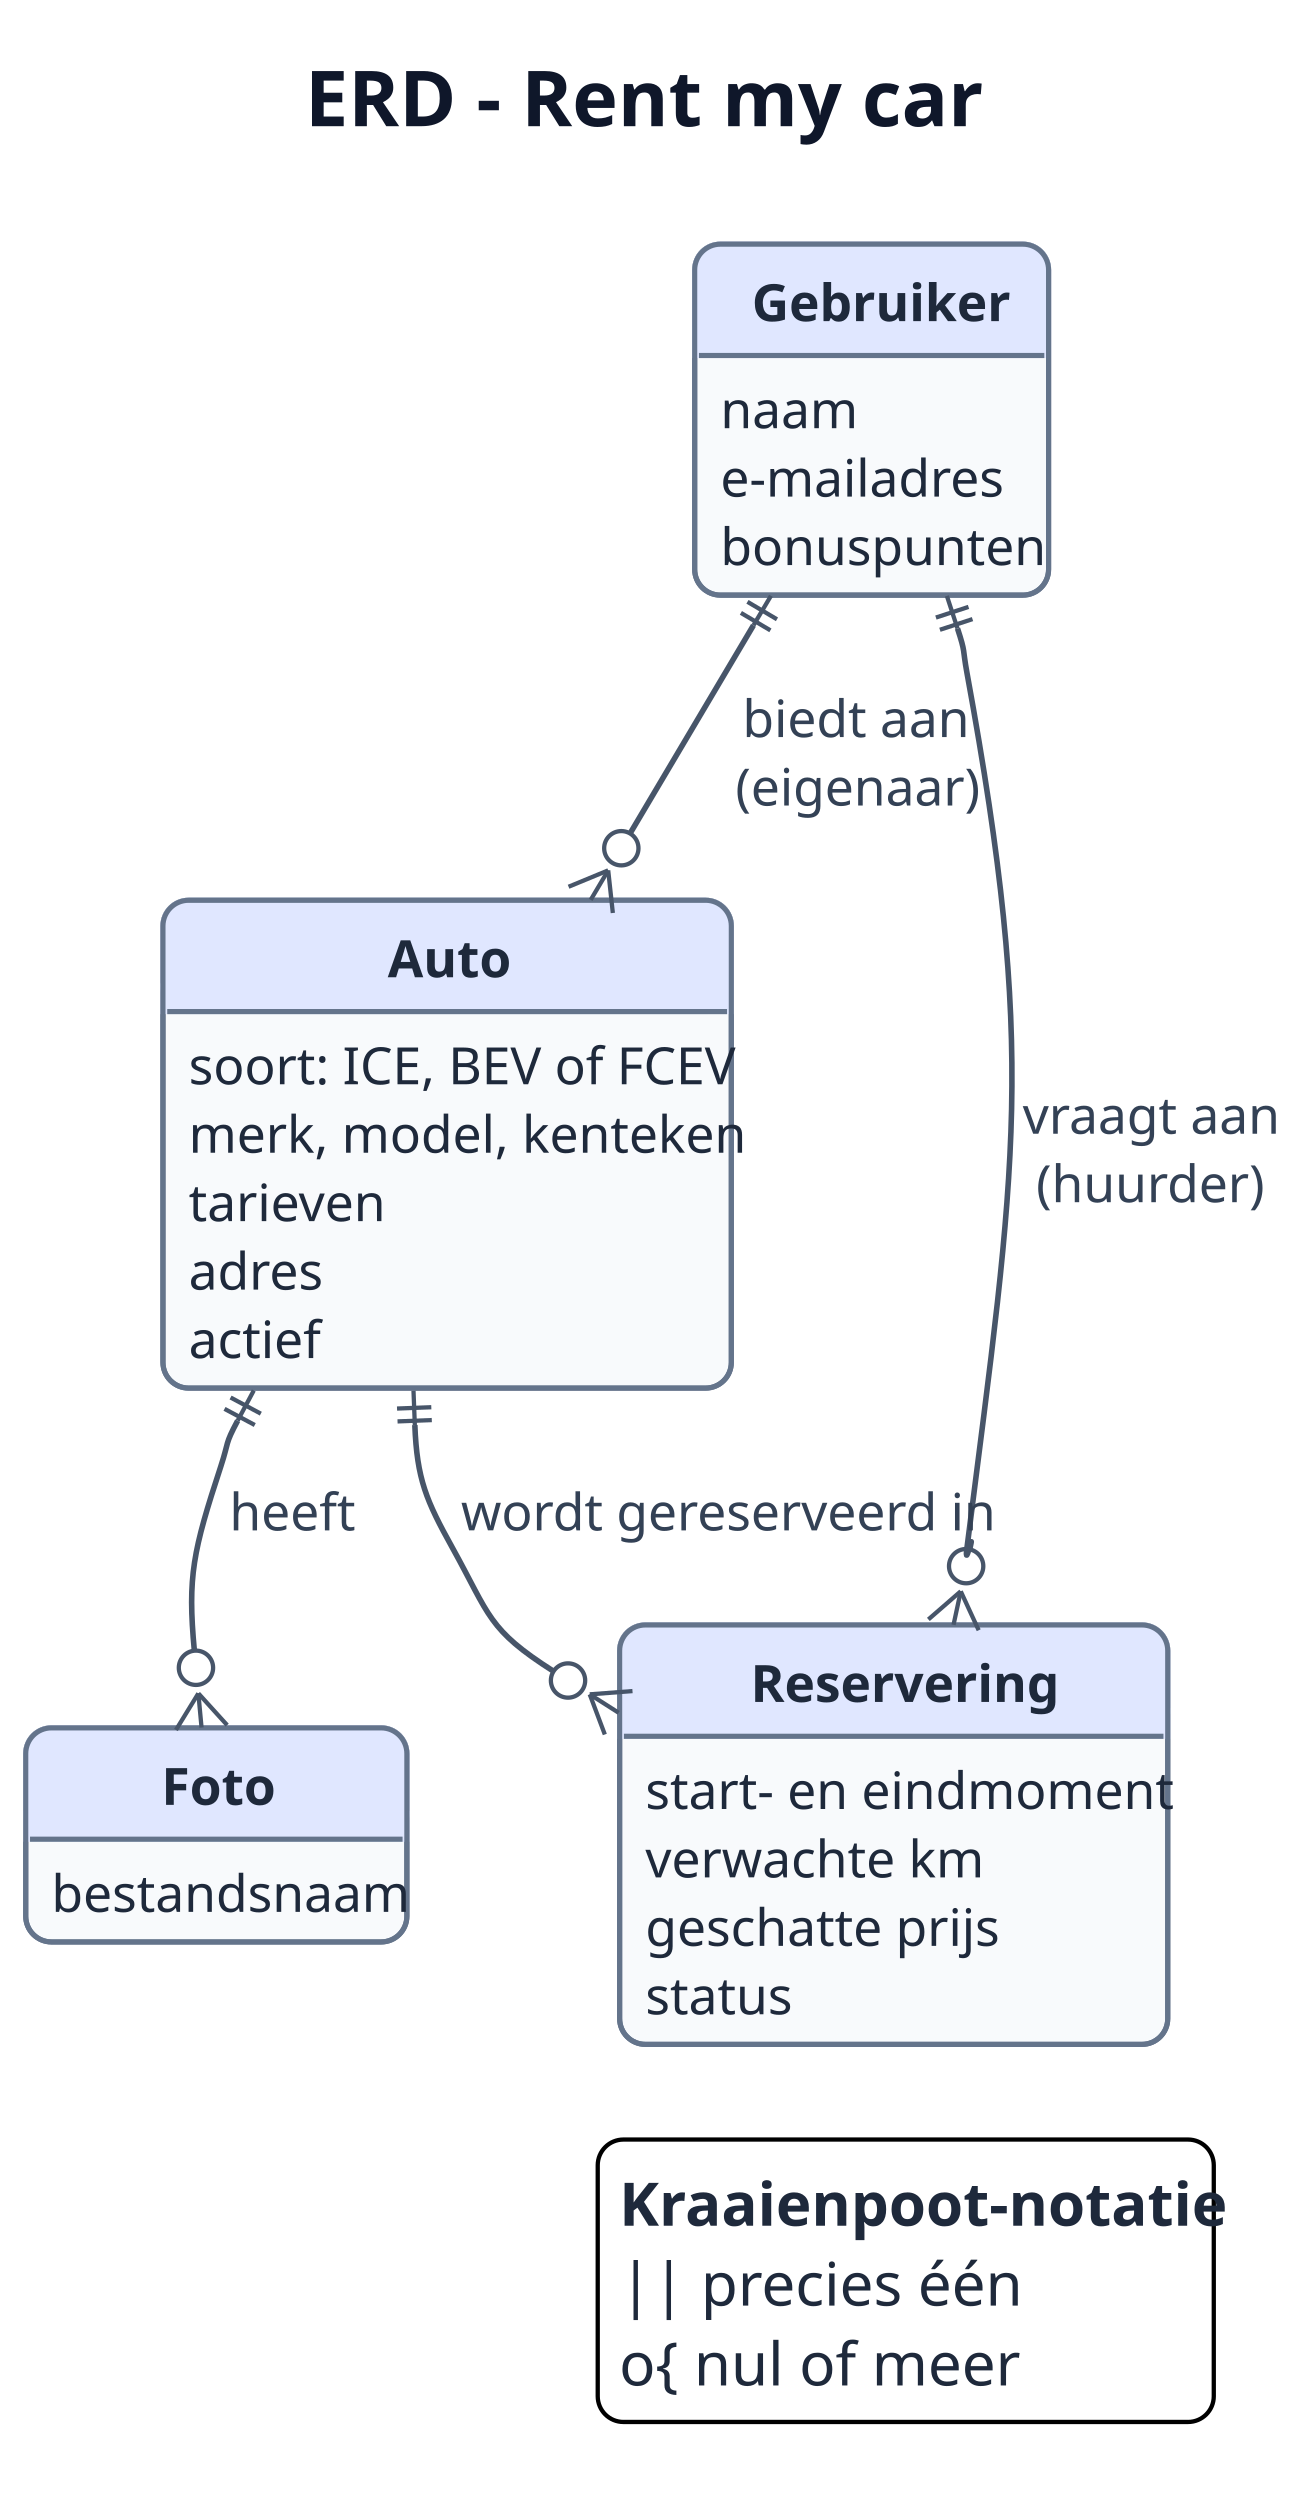
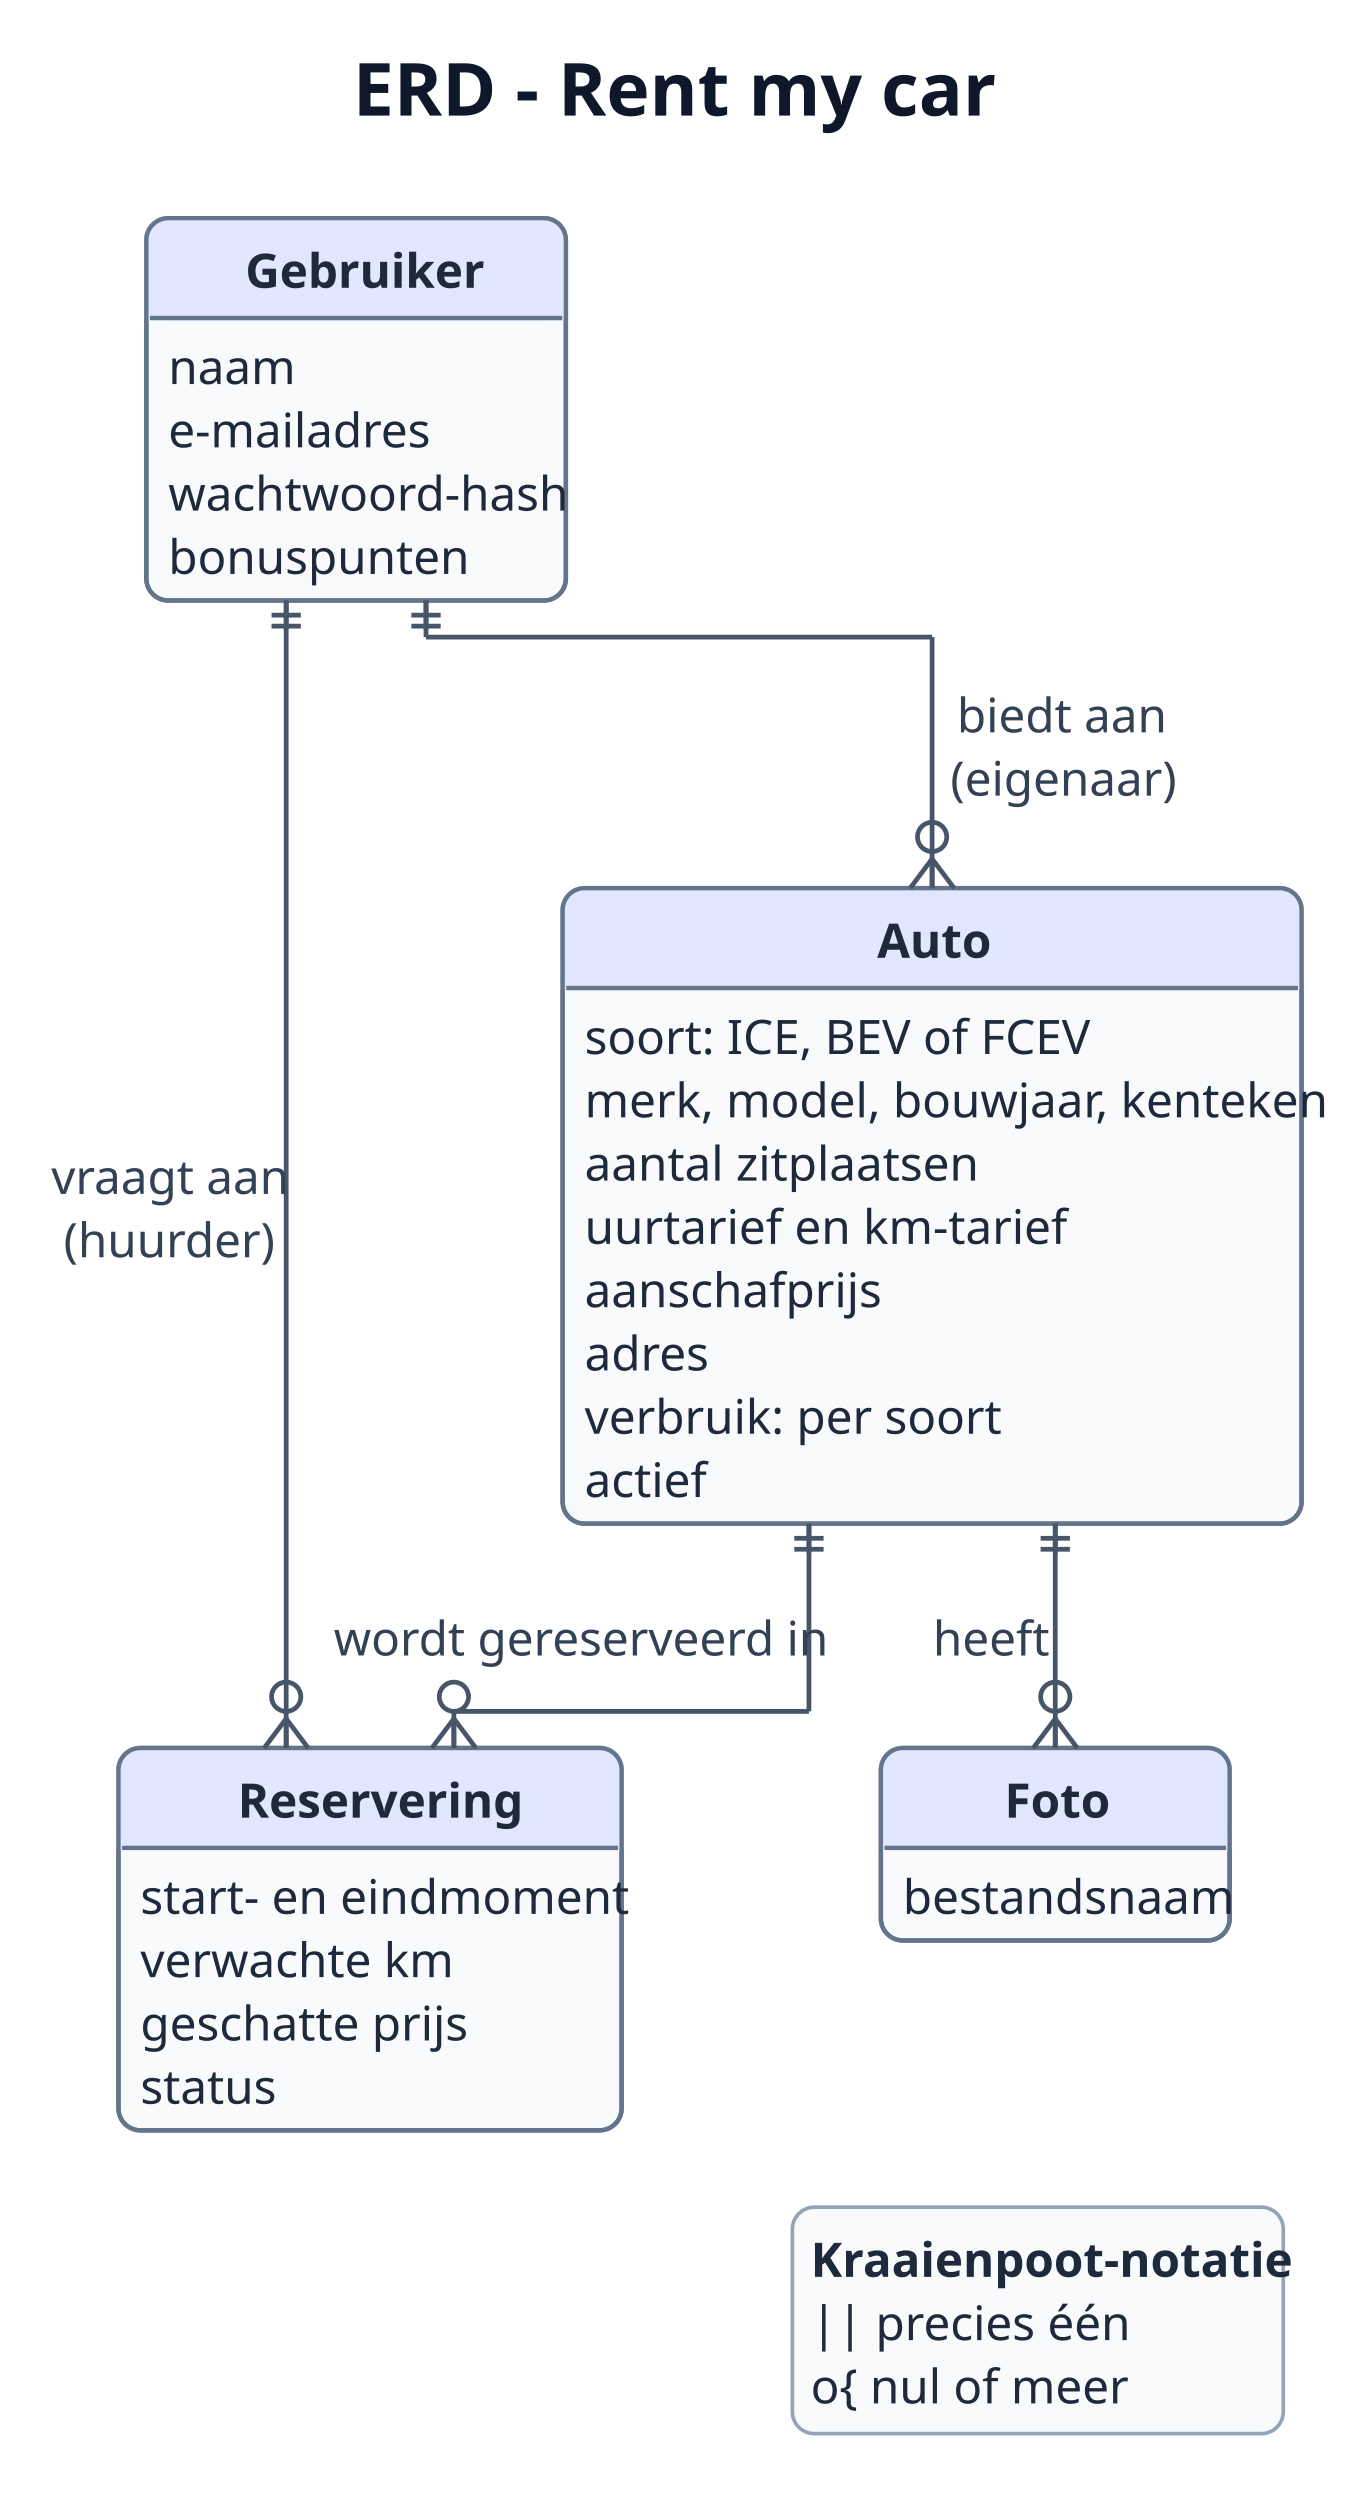
- <svg xmlns="http://www.w3.org/2000/svg" version="1.1" data-diagram-type="CLASS" style="width:302px;height:583px;background:#FFFFFF;" width="302px" height="583px" viewBox="0 0 302 583" zoomAndPan="magnify" preserveAspectRatio="none" contentStyleType="text/css">
+ <svg xmlns="http://www.w3.org/2000/svg" version="1.1" data-diagram-type="CLASS" style="width:369px;height:683px;background:#FFFFFF;" width="369px" height="683px" viewBox="0 0 369 683" zoomAndPan="magnify" preserveAspectRatio="none" contentStyleType="text/css">
  <defs />
  <g font-family="sans-serif" lengthAdjust="spacing">
-     <g class="title" data-source-line="3">
-       <text x="71.132" y="29.424" fill="#0F172A" font-size="18" textLength="152.789" font-weight="700" font-family="'Segoe UI'">ERD - Rent my car</text>
+     <g class="title" data-source-line="4">
+       <text x="96.412" y="31.582" fill="#0F172A" font-size="20" textLength="169.766" font-weight="700" font-family="'Segoe UI'">ERD - Rent my car</text>
    </g>
-     <g class="entity" data-qualified-name="User" id="ent0001" data-source-line="9">
-       <rect x="162" y="56.941" width="82.529" height="81.844" fill="#F8FAFC" style="stroke:#64748B;stroke-width:1.2;" rx="6" ry="6" />
-       <rect x="162" y="56.941" width="82.529" height="25.961" fill="#E0E7FF" style="stroke:#E0E7FF;stroke-width:1.2;" rx="6" ry="6" />
-       <rect x="162" y="76.902" width="82.529" height="6" fill="#E0E7FF" style="stroke:#E0E7FF;stroke-width:1.2;" />
-       <rect x="162" y="56.941" width="82.529" height="81.844" fill="none" style="stroke:#64748B;stroke-width:1.2;" rx="6" ry="6" />
-       <text x="175.321" y="74.891" fill="#1E293B" font-size="12" textLength="55.887" font-weight="700" font-family="'Segoe UI'">Gebruiker</text>
-       <line x1="163" y1="82.902" x2="243.529" y2="82.902" style="stroke:#64748B;stroke-width:1.2;" />
-       <text x="168" y="99.852" fill="#1E293B" font-size="12" textLength="29.338" font-family="'Segoe UI'">naam</text>
-       <text x="168" y="115.813" fill="#1E293B" font-size="12" textLength="62.039" font-family="'Segoe UI'">e-mailadres</text>
-       <text x="168" y="131.773" fill="#1E293B" font-size="12" textLength="70.529" font-family="'Segoe UI'">bonuspunten</text>
+     <g class="entity" data-qualified-name="User" id="ent0001" data-source-line="10">
+       <rect x="39.975" y="59.602" width="114.623" height="104.455" fill="#F8FAFC" style="stroke:#64748B;stroke-width:1.2;" rx="6" ry="6" />
+       <rect x="39.975" y="59.602" width="114.623" height="27.291" fill="#E0E7FF" style="stroke:#E0E7FF;stroke-width:1.2;" rx="6" ry="6" />
+       <rect x="39.975" y="80.893" width="114.623" height="6" fill="#E0E7FF" style="stroke:#E0E7FF;stroke-width:1.2;" />
+       <rect x="39.975" y="59.602" width="114.623" height="104.455" fill="none" style="stroke:#64748B;stroke-width:1.2;" rx="6" ry="6" />
+       <text x="67.014" y="78.63" fill="#1E293B" font-size="13" textLength="60.544" font-weight="700" font-family="'Segoe UI'">Gebruiker</text>
+       <line x1="40.975" y1="86.893" x2="153.597" y2="86.893" style="stroke:#64748B;stroke-width:1.2;" />
+       <text x="45.975" y="104.921" fill="#1E293B" font-size="13" textLength="31.783" font-family="'Segoe UI'">naam</text>
+       <text x="45.975" y="122.212" fill="#1E293B" font-size="13" textLength="67.209" font-family="'Segoe UI'">e-mailadres</text>
+       <text x="45.975" y="139.503" fill="#1E293B" font-size="13" textLength="102.623" font-family="'Segoe UI'">wachtwoord-hash</text>
+       <text x="45.975" y="156.794" fill="#1E293B" font-size="13" textLength="76.407" font-family="'Segoe UI'">bonuspunten</text>
    </g>
-     <g class="entity" data-qualified-name="Car" id="ent0002" data-source-line="15">
-       <rect x="38" y="209.941" width="132.545" height="113.766" fill="#F8FAFC" style="stroke:#64748B;stroke-width:1.2;" rx="6" ry="6" />
-       <rect x="38" y="209.941" width="132.545" height="25.961" fill="#E0E7FF" style="stroke:#E0E7FF;stroke-width:1.2;" rx="6" ry="6" />
-       <rect x="38" y="229.902" width="132.545" height="6" fill="#E0E7FF" style="stroke:#E0E7FF;stroke-width:1.2;" />
-       <rect x="38" y="209.941" width="132.545" height="113.766" fill="none" style="stroke:#64748B;stroke-width:1.2;" rx="6" ry="6" />
-       <text x="90.421" y="227.891" fill="#1E293B" font-size="12" textLength="27.703" font-weight="700" font-family="'Segoe UI'">Auto</text>
-       <line x1="39" y1="235.902" x2="169.545" y2="235.902" style="stroke:#64748B;stroke-width:1.2;" />
-       <text x="44" y="252.852" fill="#1E293B" font-size="12" textLength="120.439" font-family="'Segoe UI'">soort: ICE, BEV of FCEV</text>
-       <text x="44" y="268.813" fill="#1E293B" font-size="12" textLength="120.545" font-family="'Segoe UI'">merk, model, kenteken</text>
-       <text x="44" y="284.773" fill="#1E293B" font-size="12" textLength="42.34" font-family="'Segoe UI'">tarieven</text>
-       <text x="44" y="300.734" fill="#1E293B" font-size="12" textLength="28.711" font-family="'Segoe UI'">adres</text>
-       <text x="44" y="316.695" fill="#1E293B" font-size="12" textLength="28.652" font-family="'Segoe UI'">actief</text>
+     <g class="entity" data-qualified-name="Car" id="ent0002" data-source-line="17">
+       <rect x="153.713" y="242.639" width="201.877" height="173.619" fill="#F8FAFC" style="stroke:#64748B;stroke-width:1.2;" rx="6" ry="6" />
+       <rect x="153.713" y="242.639" width="201.877" height="27.291" fill="#E0E7FF" style="stroke:#E0E7FF;stroke-width:1.2;" rx="6" ry="6" />
+       <rect x="153.713" y="263.93" width="201.877" height="6" fill="#E0E7FF" style="stroke:#E0E7FF;stroke-width:1.2;" />
+       <rect x="153.713" y="242.639" width="201.877" height="173.619" fill="none" style="stroke:#64748B;stroke-width:1.2;" rx="6" ry="6" />
+       <text x="239.646" y="261.667" fill="#1E293B" font-size="13" textLength="30.012" font-weight="700" font-family="'Segoe UI'">Auto</text>
+       <line x1="154.713" y1="269.93" x2="354.59" y2="269.93" style="stroke:#64748B;stroke-width:1.2;" />
+       <text x="159.713" y="287.958" fill="#1E293B" font-size="13" textLength="130.476" font-family="'Segoe UI'">soort: ICE, BEV of FCEV</text>
+       <text x="159.713" y="305.249" fill="#1E293B" font-size="13" textLength="189.877" font-family="'Segoe UI'">merk, model, bouwjaar, kenteken</text>
+       <text x="159.713" y="322.54" fill="#1E293B" font-size="13" textLength="99.842" font-family="'Segoe UI'">aantal zitplaatsen</text>
+       <text x="159.713" y="339.831" fill="#1E293B" font-size="13" textLength="122.478" font-family="'Segoe UI'">uurtarief en km-tarief</text>
+       <text x="159.713" y="357.122" fill="#1E293B" font-size="13" textLength="74.122" font-family="'Segoe UI'">aanschafprijs</text>
+       <text x="159.713" y="374.413" fill="#1E293B" font-size="13" textLength="31.104" font-family="'Segoe UI'">adres</text>
+       <text x="159.713" y="391.704" fill="#1E293B" font-size="13" textLength="105.25" font-family="'Segoe UI'">verbruik: per soort</text>
+       <text x="159.713" y="408.995" fill="#1E293B" font-size="13" textLength="31.04" font-family="'Segoe UI'">actief</text>
    </g>
-     <g class="entity" data-qualified-name="Photo" id="ent0003" data-source-line="23">
-       <rect x="6" y="402.941" width="88.881" height="49.922" fill="#F8FAFC" style="stroke:#64748B;stroke-width:1.2;" rx="6" ry="6" />
-       <rect x="6" y="402.941" width="88.881" height="25.961" fill="#E0E7FF" style="stroke:#E0E7FF;stroke-width:1.2;" rx="6" ry="6" />
-       <rect x="6" y="422.902" width="88.881" height="6" fill="#E0E7FF" style="stroke:#E0E7FF;stroke-width:1.2;" />
-       <rect x="6" y="402.941" width="88.881" height="49.922" fill="none" style="stroke:#64748B;stroke-width:1.2;" rx="6" ry="6" />
-       <text x="37.649" y="420.891" fill="#1E293B" font-size="12" textLength="25.582" font-weight="700" font-family="'Segoe UI'">Foto</text>
-       <line x1="7" y1="428.902" x2="93.881" y2="428.902" style="stroke:#64748B;stroke-width:1.2;" />
-       <text x="12" y="445.852" fill="#1E293B" font-size="12" textLength="76.881" font-family="'Segoe UI'">bestandsnaam</text>
+     <g class="entity" data-qualified-name="Photo" id="ent0003" data-source-line="28">
+       <rect x="240.654" y="477.549" width="95.288" height="52.582" fill="#F8FAFC" style="stroke:#64748B;stroke-width:1.2;" rx="6" ry="6" />
+       <rect x="240.654" y="477.549" width="95.288" height="27.291" fill="#E0E7FF" style="stroke:#E0E7FF;stroke-width:1.2;" rx="6" ry="6" />
+       <rect x="240.654" y="498.84" width="95.288" height="6" fill="#E0E7FF" style="stroke:#E0E7FF;stroke-width:1.2;" />
+       <rect x="240.654" y="477.549" width="95.288" height="52.582" fill="none" style="stroke:#64748B;stroke-width:1.2;" rx="6" ry="6" />
+       <text x="274.441" y="496.577" fill="#1E293B" font-size="13" textLength="27.714" font-weight="700" font-family="'Segoe UI'">Foto</text>
+       <line x1="241.654" y1="504.84" x2="334.942" y2="504.84" style="stroke:#64748B;stroke-width:1.2;" />
+       <text x="246.654" y="522.868" fill="#1E293B" font-size="13" textLength="83.288" font-family="'Segoe UI'">bestandsnaam</text>
    </g>
-     <g class="entity" data-qualified-name="Reservation" id="ent0004" data-source-line="27">
-       <rect x="144.5" y="378.941" width="127.816" height="97.805" fill="#F8FAFC" style="stroke:#64748B;stroke-width:1.2;" rx="6" ry="6" />
-       <rect x="144.5" y="378.941" width="127.816" height="25.961" fill="#E0E7FF" style="stroke:#E0E7FF;stroke-width:1.2;" rx="6" ry="6" />
-       <rect x="144.5" y="398.902" width="127.816" height="6" fill="#E0E7FF" style="stroke:#E0E7FF;stroke-width:1.2;" />
-       <rect x="144.5" y="378.941" width="127.816" height="97.805" fill="none" style="stroke:#64748B;stroke-width:1.2;" rx="6" ry="6" />
-       <text x="175.036" y="396.891" fill="#1E293B" font-size="12" textLength="66.744" font-weight="700" font-family="'Segoe UI'">Reservering</text>
-       <line x1="145.5" y1="404.902" x2="271.316" y2="404.902" style="stroke:#64748B;stroke-width:1.2;" />
-       <text x="150.5" y="421.852" fill="#1E293B" font-size="12" textLength="115.816" font-family="'Segoe UI'">start- en eindmoment</text>
-       <text x="150.5" y="437.813" fill="#1E293B" font-size="12" textLength="73.236" font-family="'Segoe UI'">verwachte km</text>
-       <text x="150.5" y="453.773" fill="#1E293B" font-size="12" textLength="76.699" font-family="'Segoe UI'">geschatte prijs</text>
-       <text x="150.5" y="469.734" fill="#1E293B" font-size="12" textLength="31.213" font-family="'Segoe UI'">status</text>
+     <g class="entity" data-qualified-name="Reservation" id="ent0004" data-source-line="32">
+       <rect x="32.36" y="477.549" width="137.468" height="104.455" fill="#F8FAFC" style="stroke:#64748B;stroke-width:1.2;" rx="6" ry="6" />
+       <rect x="32.36" y="477.549" width="137.468" height="27.291" fill="#E0E7FF" style="stroke:#E0E7FF;stroke-width:1.2;" rx="6" ry="6" />
+       <rect x="32.36" y="498.84" width="137.468" height="6" fill="#E0E7FF" style="stroke:#E0E7FF;stroke-width:1.2;" />
+       <rect x="32.36" y="477.549" width="137.468" height="104.455" fill="none" style="stroke:#64748B;stroke-width:1.2;" rx="6" ry="6" />
+       <text x="64.94" y="496.577" fill="#1E293B" font-size="13" textLength="72.306" font-weight="700" font-family="'Segoe UI'">Reservering</text>
+       <line x1="33.36" y1="504.84" x2="168.827" y2="504.84" style="stroke:#64748B;stroke-width:1.2;" />
+       <text x="38.36" y="522.868" fill="#1E293B" font-size="13" textLength="125.468" font-family="'Segoe UI'">start- en eindmoment</text>
+       <text x="38.36" y="540.159" fill="#1E293B" font-size="13" textLength="79.339" font-family="'Segoe UI'">verwachte km</text>
+       <text x="38.36" y="557.45" fill="#1E293B" font-size="13" textLength="83.091" font-family="'Segoe UI'">geschatte prijs</text>
+       <text x="38.36" y="574.741" fill="#1E293B" font-size="13" textLength="33.814" font-family="'Segoe UI'">status</text>
    </g>
-     <g class="link" data-entity-1="ent0001" data-entity-2="ent0002" id="lnk5" data-link-type="crowfoot">
-       <line x1="174.306" y1="140.343" x2="181.188" y2="144.423" style="stroke:#475569;stroke-width:1;" />
-       <line x1="172.777" y1="142.924" x2="179.658" y2="147.003" style="stroke:#475569;stroke-width:1;" />
-       <line x1="175.707" y1="145.824" x2="179.787" y2="138.942" style="stroke:#475569;stroke-width:1;" />
-       <line x1="141.831" y1="202.968" x2="142.913" y2="212.91" style="stroke:#475569;stroke-width:1;" />
-       <line x1="141.831" y1="202.968" x2="132.59" y2="206.79" style="stroke:#475569;stroke-width:1;" />
-       <line x1="141.831" y1="202.968" x2="137.752" y2="209.85" style="stroke:#475569;stroke-width:1;" />
-       <ellipse cx="144.891" cy="197.807" rx="4" ry="4" fill="none" style="stroke:#475569;stroke-width:1;" />
-       <path d="M175.707,145.824 C163.123,167.053 160.711,171.121 146.931,194.366" style="stroke:#475569;stroke-width:1.3;" fill="none" />
-       <text x="173.141" y="171.891" fill="#334155" font-size="12" textLength="49.658" font-family="'Segoe UI'">biedt aan</text>
-       <text x="171.5" y="187.852" fill="#334155" font-size="12" textLength="52.939" font-family="'Segoe UI'">(eigenaar)</text>
-     </g>
-     <g class="link" data-entity-1="ent0001" data-entity-2="ent0004" id="lnk6" data-link-type="crowfoot">
-       <line x1="218.251" y1="144.012" x2="225.856" y2="141.528" style="stroke:#475569;stroke-width:1;" />
-       <line x1="219.183" y1="146.863" x2="226.787" y2="144.379" style="stroke:#475569;stroke-width:1;" />
-       <line x1="223.296" y1="146.572" x2="220.812" y2="138.967" style="stroke:#475569;stroke-width:1;" />
-       <line x1="224.044" y1="371.091" x2="228.229" y2="380.173" style="stroke:#475569;stroke-width:1;" />
-       <line x1="224.044" y1="371.091" x2="216.497" y2="377.651" style="stroke:#475569;stroke-width:1;" />
-       <line x1="224.044" y1="371.091" x2="222.363" y2="378.912" style="stroke:#475569;stroke-width:1;" />
-       <ellipse cx="225.306" cy="365.225" rx="4" ry="4" fill="none" style="stroke:#475569;stroke-width:1;" />
-       <path d="M223.296,146.572 C225.232,152.502 224.413,151.009 225.5,156.941 C241.845,246.123 236.898,270.994 225.5,360.941 C224.756,366.811 227.438,355.307 226.146,361.314" style="stroke:#475569;stroke-width:1.3;" fill="none" />
-       <text x="238.5" y="264.391" fill="#334155" font-size="12" textLength="55.553" font-family="'Segoe UI'">vraagt aan</text>
-       <text x="241.626" y="280.352" fill="#334155" font-size="12" textLength="49.301" font-family="'Segoe UI'">(huurder)</text>
-     </g>
-     <g class="link" data-entity-1="ent0002" data-entity-2="ent0004" id="lnk7" data-link-type="crowfoot">
-       <line x1="92.586" y1="328.475" x2="100.58" y2="328.164" style="stroke:#475569;stroke-width:1;" />
-       <line x1="92.703" y1="331.473" x2="100.697" y2="331.161" style="stroke:#475569;stroke-width:1;" />
-       <line x1="96.739" y1="332.316" x2="96.427" y2="324.323" style="stroke:#475569;stroke-width:1;" />
-       <line x1="137.524" y1="395.12" x2="147.495" y2="394.359" style="stroke:#475569;stroke-width:1;" />
-       <line x1="137.524" y1="395.12" x2="141.046" y2="404.479" style="stroke:#475569;stroke-width:1;" />
-       <line x1="137.524" y1="395.12" x2="144.27" y2="399.419" style="stroke:#475569;stroke-width:1;" />
-       <ellipse cx="132.464" cy="391.895" rx="4" ry="4" fill="none" style="stroke:#475569;stroke-width:1;" />
-       <path d="M96.739,332.316 C97.232,344.981 99.397,349.924 105.5,360.941 C114.35,376.919 113.699,379.936 129.091,389.745" style="stroke:#475569;stroke-width:1.3;" fill="none" />
-       <text x="107.5" y="356.891" fill="#334155" font-size="12" textLength="116.145" font-family="'Segoe UI'">wordt gereserveerd in</text>
-     </g>
-     <g class="link" data-entity-1="ent0002" data-entity-2="ent0003" id="lnk8" data-link-type="crowfoot">
-       <line x1="53.768" y1="325.902" x2="60.825" y2="329.67" style="stroke:#475569;stroke-width:1;" />
-       <line x1="52.355" y1="328.548" x2="59.412" y2="332.316" style="stroke:#475569;stroke-width:1;" />
-       <line x1="55.413" y1="331.314" x2="59.181" y2="324.257" style="stroke:#475569;stroke-width:1;" />
-       <line x1="46.256" y1="394.9" x2="52.975" y2="402.306" style="stroke:#475569;stroke-width:1;" />
-       <line x1="46.256" y1="394.9" x2="41.028" y2="403.424" style="stroke:#475569;stroke-width:1;" />
-       <line x1="46.256" y1="394.9" x2="47.001" y2="402.865" style="stroke:#475569;stroke-width:1;" />
-       <ellipse cx="45.697" cy="388.926" rx="4" ry="4" fill="none" style="stroke:#475569;stroke-width:1;" />
-       <path d="M55.413,331.314 C52.347,337.055 53.468,335.935 51.5,341.941 C45.021,361.716 43.698,367.571 45.324,384.943" style="stroke:#475569;stroke-width:1.3;" fill="none" />
-       <text x="53.5" y="356.891" fill="#334155" font-size="12" textLength="27.164" font-family="'Segoe UI'">heeft</text>
-     </g>
-     <g class="legend" data-source-line="39">
-       <rect x="139.39" y="498.941" width="143.663" height="65.863" fill="none" style="stroke:#000;stroke-width:1;" rx="6" ry="6" />
-       <text x="144.39" y="519.049" fill="#1E293B" font-size="14" textLength="133.663" font-weight="700" font-family="'Segoe UI'">Kraaienpoot-notatie</text>
-       <text x="144.39" y="537.67" fill="#1E293B" font-size="14" textLength="84.308" font-family="'Segoe UI'">||  precies één</text>
-       <text x="144.39" y="556.291" fill="#1E293B" font-size="14" textLength="91.157" font-family="'Segoe UI'">o{  nul of meer</text>
+     <line x1="116.39" y1="164.057" x2="116.39" y2="174.057" style="stroke:#475569;stroke-width:1.3;" />
+     <line x1="116.39" y1="174.057" x2="254.652" y2="174.057" style="stroke:#475569;stroke-width:1.3;" />
+     <line x1="254.652" y1="174.057" x2="254.652" y2="242.639" style="stroke:#475569;stroke-width:1.3;" />
+     <line x1="254.652" y1="234.639" x2="260.652" y2="242.639" style="stroke:#475569;stroke-width:1.3;" />
+     <line x1="254.652" y1="234.639" x2="248.652" y2="242.639" style="stroke:#475569;stroke-width:1.3;" />
+     <line x1="254.652" y1="234.639" x2="254.652" y2="242.639" style="stroke:#475569;stroke-width:1.3;" />
+     <ellipse cx="254.652" cy="228.639" rx="4" ry="4" fill="none" style="stroke:#475569;stroke-width:1.3;" />
+     <line x1="112.39" y1="168.057" x2="120.39" y2="168.057" style="stroke:#475569;stroke-width:1.3;" />
+     <line x1="112.39" y1="171.057" x2="120.39" y2="171.057" style="stroke:#475569;stroke-width:1.3;" />
+     <line x1="116.39" y1="172.057" x2="116.39" y2="164.057" style="stroke:#475569;stroke-width:1.3;" />
+     <text x="261.429" y="200.085" fill="#334155" font-size="13" textLength="53.796" font-family="'Segoe UI'">biedt aan</text>
+     <text x="259.652" y="217.376" fill="#334155" font-size="13" textLength="57.351" font-family="'Segoe UI'">(eigenaar)</text>
+     <line x1="78.182" y1="164.057" x2="78.182" y2="477.549" style="stroke:#475569;stroke-width:1.3;" />
+     <line x1="78.182" y1="469.549" x2="84.182" y2="477.549" style="stroke:#475569;stroke-width:1.3;" />
+     <line x1="78.182" y1="469.549" x2="72.182" y2="477.549" style="stroke:#475569;stroke-width:1.3;" />
+     <line x1="78.182" y1="469.549" x2="78.182" y2="477.549" style="stroke:#475569;stroke-width:1.3;" />
+     <ellipse cx="78.182" cy="463.549" rx="4" ry="4" fill="none" style="stroke:#475569;stroke-width:1.3;" />
+     <line x1="74.182" y1="168.057" x2="82.182" y2="168.057" style="stroke:#475569;stroke-width:1.3;" />
+     <line x1="74.182" y1="171.057" x2="82.182" y2="171.057" style="stroke:#475569;stroke-width:1.3;" />
+     <line x1="78.182" y1="172.057" x2="78.182" y2="164.057" style="stroke:#475569;stroke-width:1.3;" />
+     <text x="14" y="326.186" fill="#334155" font-size="13" textLength="60.182" font-family="'Segoe UI'">vraagt aan</text>
+     <text x="17.386" y="343.477" fill="#334155" font-size="13" textLength="53.409" font-family="'Segoe UI'">(huurder)</text>
+     <line x1="221.005" y1="416.258" x2="221.005" y2="467.549" style="stroke:#475569;stroke-width:1.3;" />
+     <line x1="221.005" y1="467.549" x2="124.005" y2="467.549" style="stroke:#475569;stroke-width:1.3;" />
+     <line x1="124.005" y1="467.549" x2="124.005" y2="477.549" style="stroke:#475569;stroke-width:1.3;" />
+     <line x1="124.005" y1="469.549" x2="130.005" y2="477.549" style="stroke:#475569;stroke-width:1.3;" />
+     <line x1="124.005" y1="469.549" x2="118.005" y2="477.549" style="stroke:#475569;stroke-width:1.3;" />
+     <line x1="124.005" y1="469.549" x2="124.005" y2="477.549" style="stroke:#475569;stroke-width:1.3;" />
+     <ellipse cx="124.005" cy="463.549" rx="4" ry="4" fill="none" style="stroke:#475569;stroke-width:1.3;" />
+     <line x1="217.005" y1="420.258" x2="225.005" y2="420.258" style="stroke:#475569;stroke-width:1.3;" />
+     <line x1="217.005" y1="423.258" x2="225.005" y2="423.258" style="stroke:#475569;stroke-width:1.3;" />
+     <line x1="221.005" y1="424.258" x2="221.005" y2="416.258" style="stroke:#475569;stroke-width:1.3;" />
+     <text x="91.182" y="452.286" fill="#334155" font-size="13" textLength="125.823" font-family="'Segoe UI'">wordt gereserveerd in</text>
+     <line x1="288.298" y1="416.258" x2="288.298" y2="477.549" style="stroke:#475569;stroke-width:1.3;" />
+     <line x1="288.298" y1="469.549" x2="294.298" y2="477.549" style="stroke:#475569;stroke-width:1.3;" />
+     <line x1="288.298" y1="469.549" x2="282.298" y2="477.549" style="stroke:#475569;stroke-width:1.3;" />
+     <line x1="288.298" y1="469.549" x2="288.298" y2="477.549" style="stroke:#475569;stroke-width:1.3;" />
+     <ellipse cx="288.298" cy="463.549" rx="4" ry="4" fill="none" style="stroke:#475569;stroke-width:1.3;" />
+     <line x1="284.298" y1="420.258" x2="292.298" y2="420.258" style="stroke:#475569;stroke-width:1.3;" />
+     <line x1="284.298" y1="423.258" x2="292.298" y2="423.258" style="stroke:#475569;stroke-width:1.3;" />
+     <line x1="288.298" y1="424.258" x2="288.298" y2="416.258" style="stroke:#475569;stroke-width:1.3;" />
+     <text x="254.87" y="452.286" fill="#334155" font-size="13" textLength="29.428" font-family="'Segoe UI'">heeft</text>
+     <g class="legend" data-source-line="44">
+       <rect x="216.475" y="603.004" width="134.116" height="61.873" fill="#F8FAFC" style="stroke:#94A3B8;stroke-width:1;" rx="6" ry="6" />
+       <text x="221.475" y="622.032" fill="#1E293B" font-size="13" textLength="124.116" font-weight="700" font-family="'Segoe UI'">Kraaienpoot-notatie</text>
+       <text x="221.475" y="639.323" fill="#1E293B" font-size="13" textLength="78.286" font-family="'Segoe UI'">||  precies één</text>
+       <text x="221.475" y="656.614" fill="#1E293B" font-size="13" textLength="84.646" font-family="'Segoe UI'">o{  nul of meer</text>
    </g>
  </g>
</svg>
